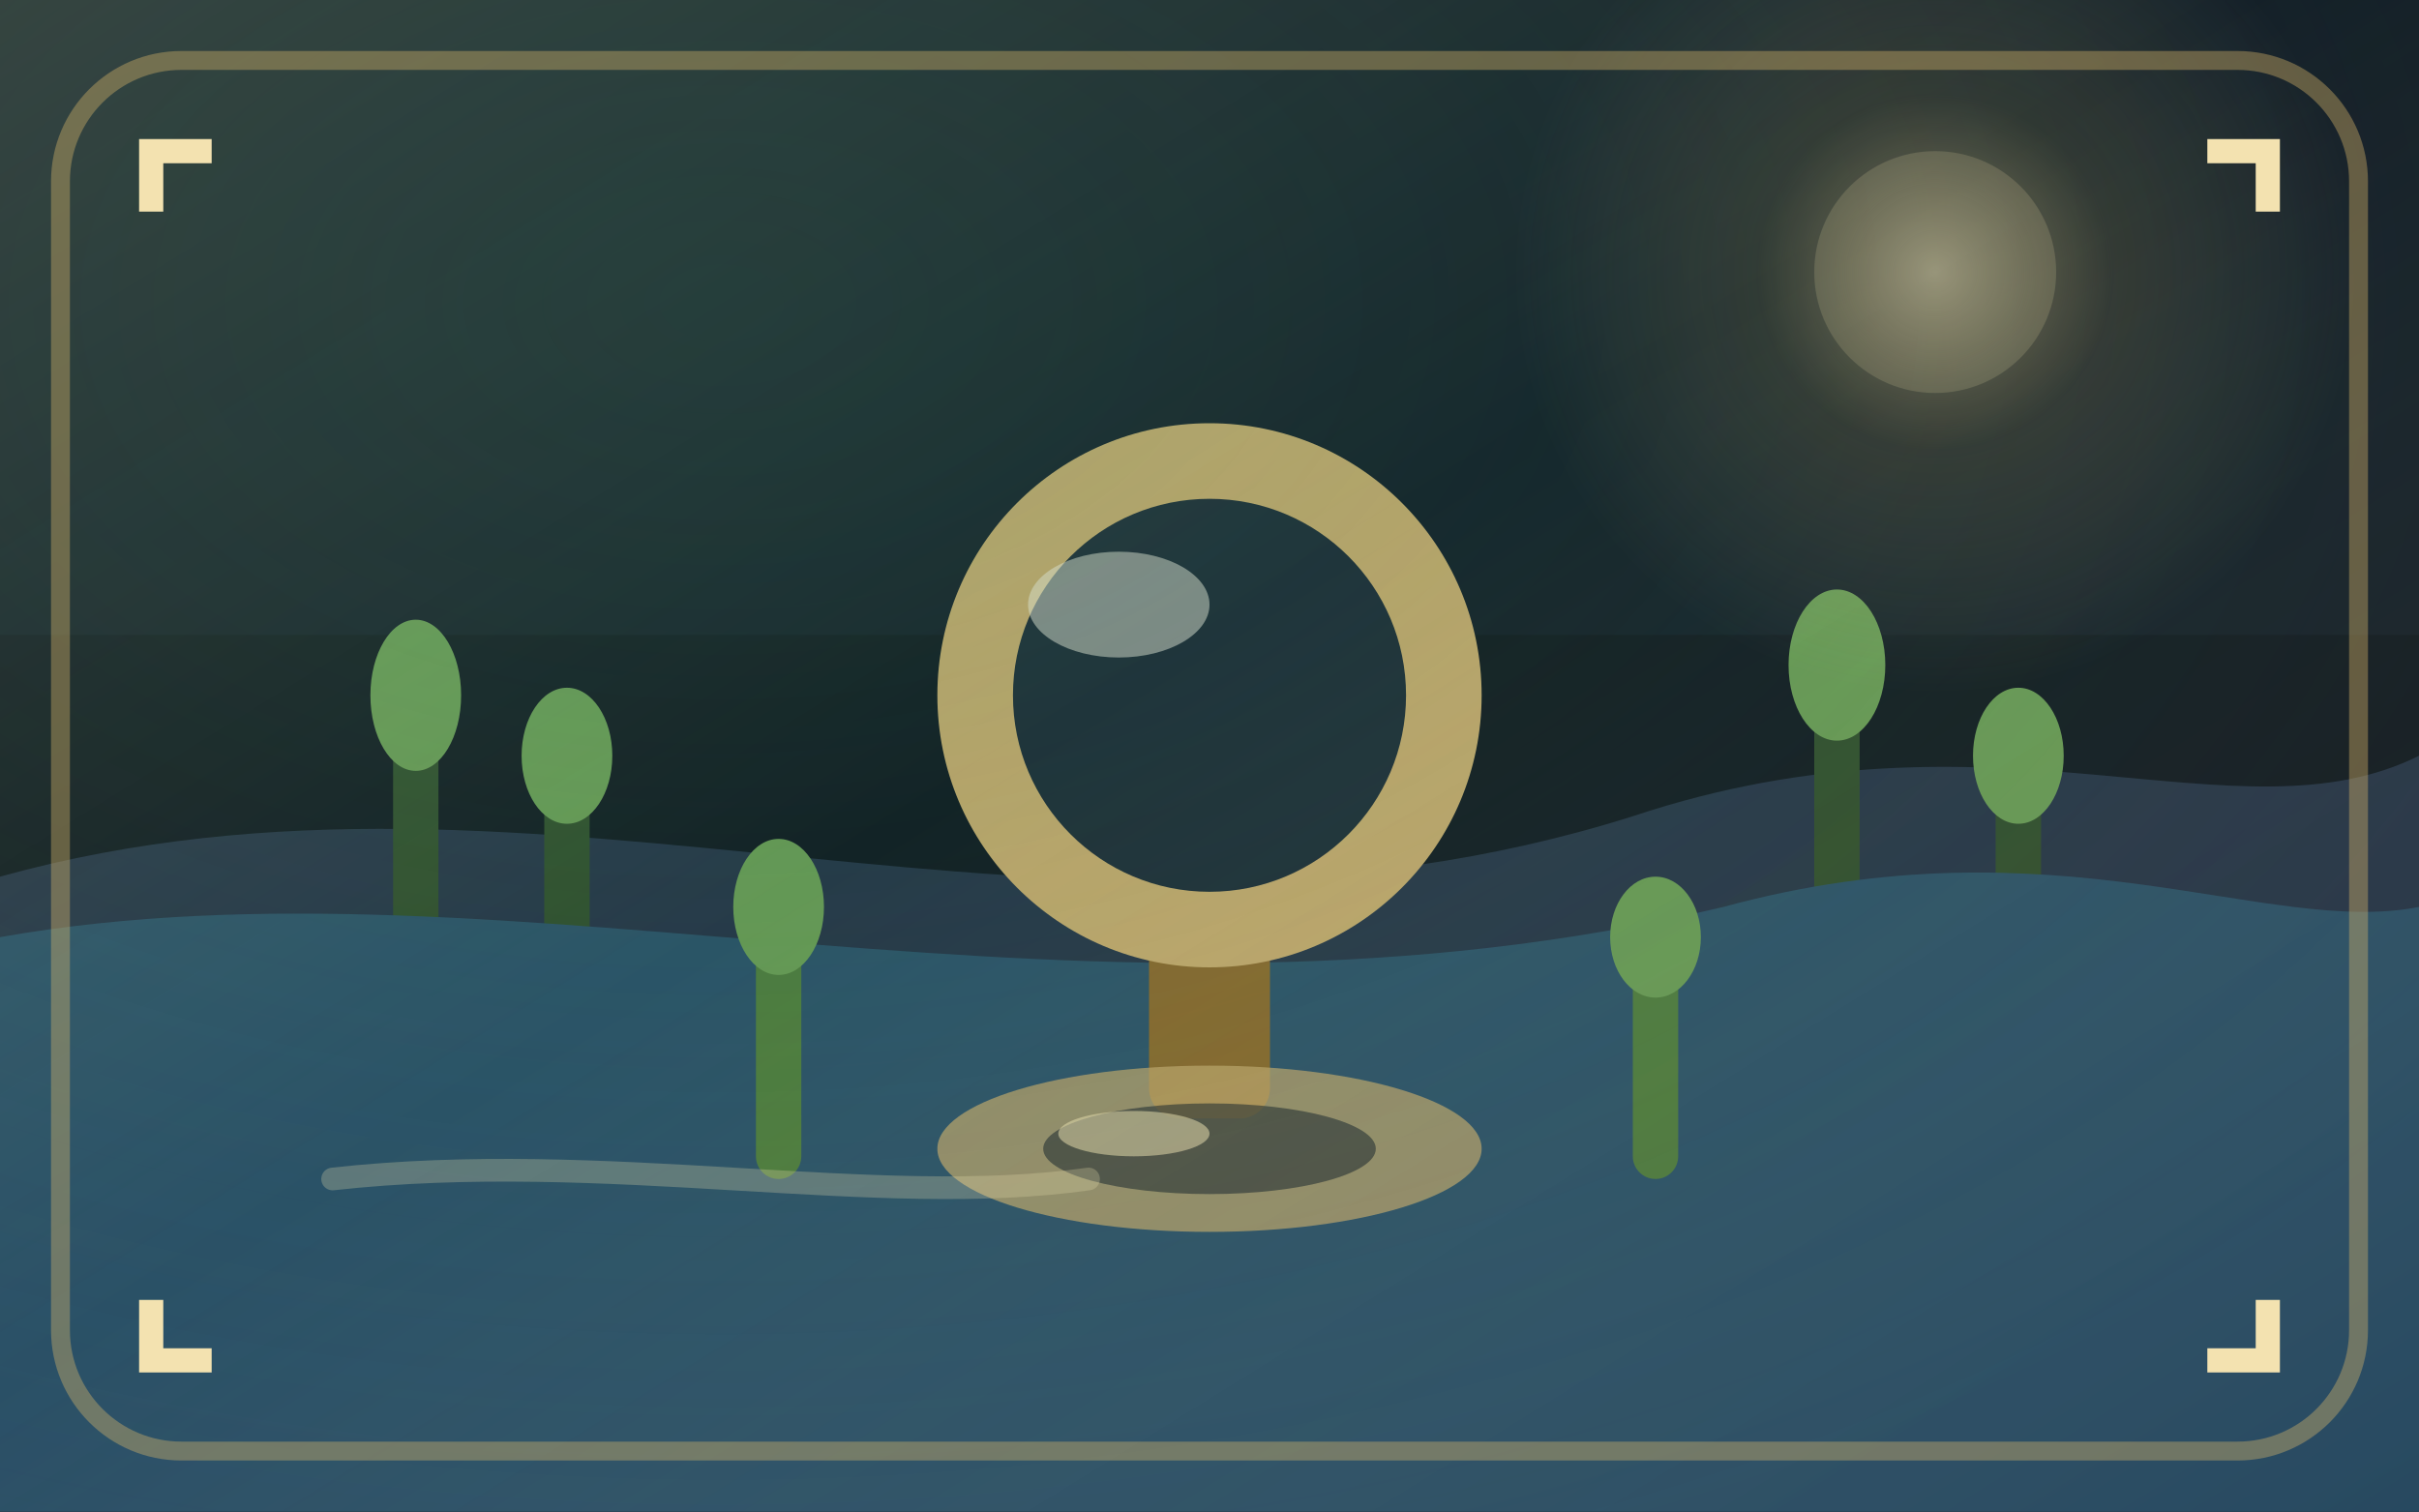
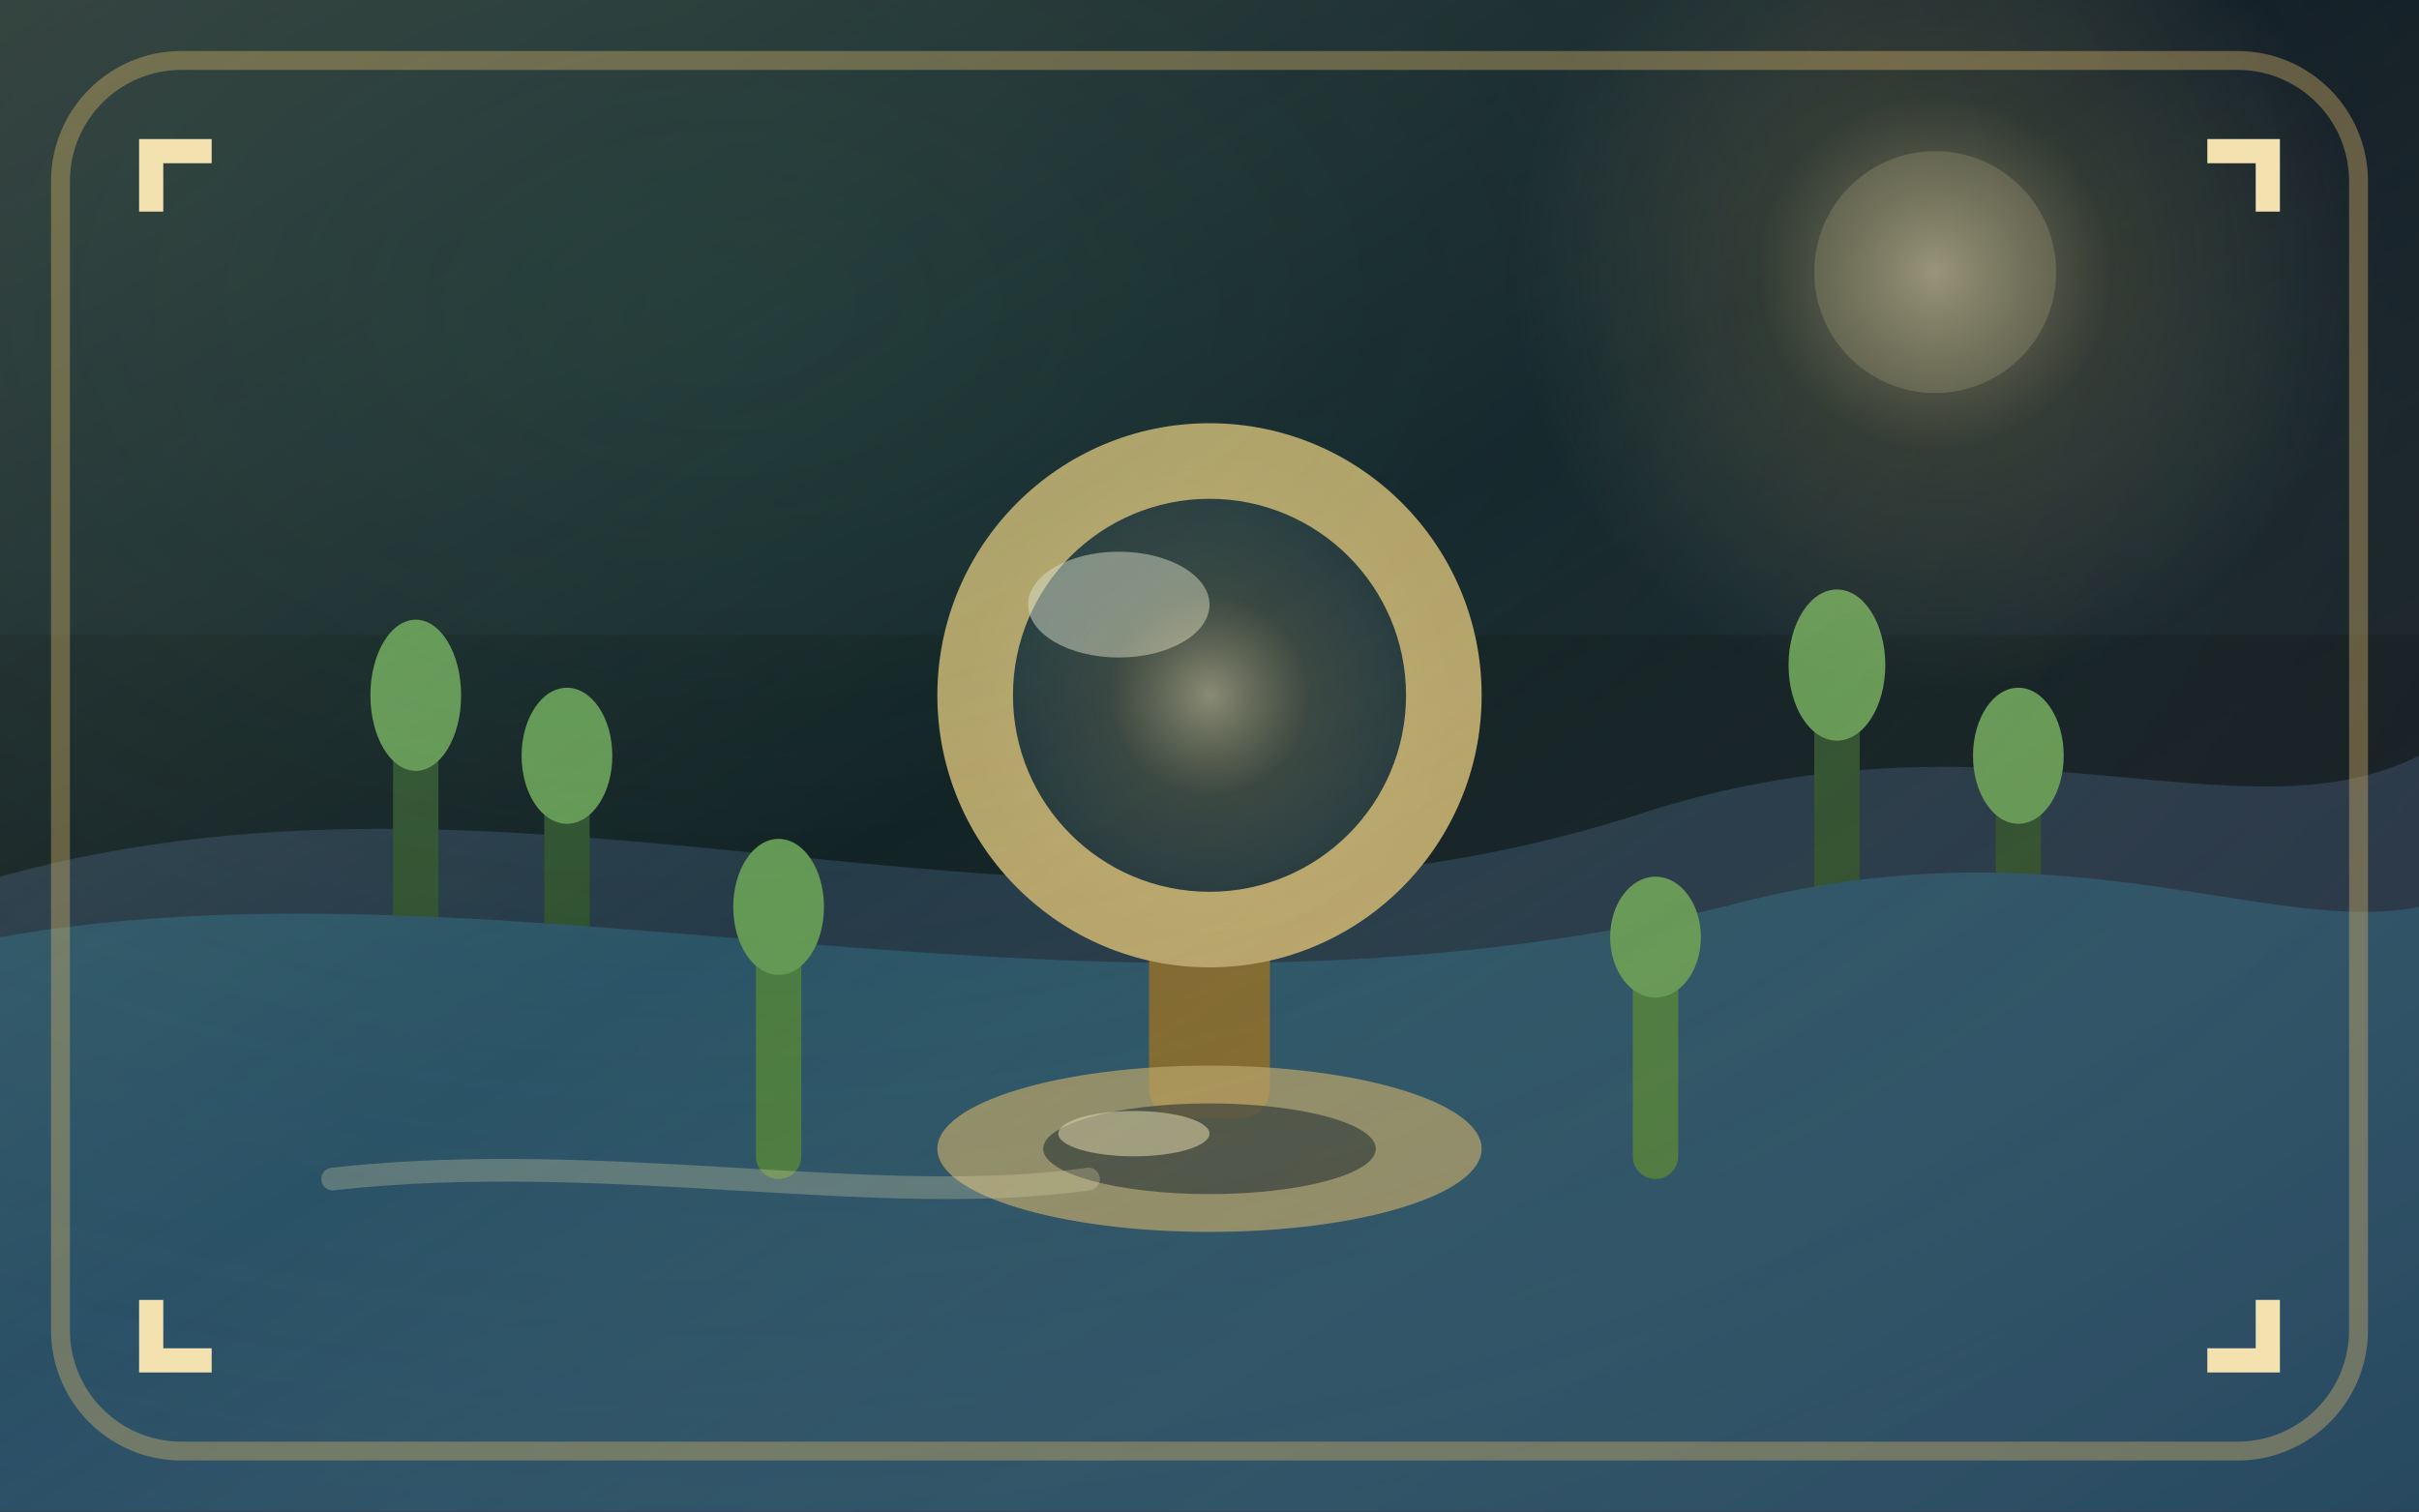
<svg xmlns="http://www.w3.org/2000/svg" viewBox="0 0 160 100">
  <defs id="lq-grade-defs">
    <linearGradient id="lq-key" x1="0" y1="0" x2="1" y2="1">
      <stop offset="0" stop-color="#f3e2b0" stop-opacity="0.16" />
      <stop offset="0.46" stop-color="#f3e2b0" stop-opacity="0" />
      <stop offset="1" stop-color="#163044" stop-opacity="0.18" />
    </linearGradient>
    <radialGradient id="lq-tint" cx="0.3" cy="0.2" r="0.9">
      <stop offset="0" stop-color="#2f8a6a" stop-opacity="0.22" />
      <stop offset="1" stop-color="#2f8a6a" stop-opacity="0" />
    </radialGradient>
    <radialGradient id="lq-gold" cx="0.5" cy="0.5" r="0.5">
      <stop offset="0" stop-color="#f3e2b0" stop-opacity="0.5" />
      <stop offset="0.42" stop-color="#d7b56a" stop-opacity="0.14" />
      <stop offset="1" stop-color="#f3e2b0" stop-opacity="0" />
    </radialGradient>
  </defs>
  <rect width="160" height="100" fill="#0e141c" />
  <rect width="160" height="42" fill="#121a24" />
  <circle cx="128" cy="18" r="8" fill="#f3e2b0" opacity="0.18" />
  <path d="M0 58 C36 48 70 66 108 54 C132 46 148 56 160 50 V100 H0 Z" fill="#243044" />
  <path d="M0 72 C40 64 80 80 120 70 C140 66 152 74 160 70 V100 H0 Z" fill="#2a4e66" />
  <path d="M0 86 C50 80 100 92 160 84 V100 H0 Z" fill="#1c2733" />
-   <ellipse id="lq-shadow" cx="80" cy="91" rx="46" ry="4" fill="#0a0f15" opacity="0.34" />
+   <ellipse id="lq-shadow" cx="86" cy="84" rx="22" ry="3.6" fill="#0a0f15" opacity="0.34" />
  <g fill="#2f4a28">
    <rect x="26" y="46" width="3" height="18" rx="1.5" />
    <rect x="36" y="50" width="3" height="20" rx="1.5" />
    <rect x="120" y="44" width="3" height="22" rx="1.5" />
    <rect x="132" y="50" width="3" height="18" rx="1.5" />
  </g>
  <g fill="#6a9a52">
    <ellipse cx="27.5" cy="46" rx="3" ry="5" />
    <ellipse cx="37.5" cy="50" rx="3" ry="4.5" />
    <ellipse cx="121.5" cy="44" rx="3.2" ry="5" />
    <ellipse cx="133.5" cy="50" rx="3" ry="4.5" />
  </g>
  <path d="M0 62 C34 56 72 70 114 60 C136 54 150 62 160 60 V100 H0 Z" fill="#2a4e66" />
  <rect x="76" y="58" width="8" height="16" rx="2" fill="#8a6528" />
  <circle cx="80" cy="46" r="18" fill="#c8a86a" />
  <circle cx="80" cy="46" r="13" fill="#1c2733" />
  <ellipse cx="74" cy="40" rx="6" ry="3.5" fill="#f6efe0" opacity="0.5" />
  <ellipse cx="80" cy="76" rx="18" ry="5.5" fill="#c8a86a" opacity="0.7" />
  <ellipse cx="80" cy="76" rx="11" ry="3" fill="#121a24" opacity="0.55" />
  <ellipse cx="75" cy="75" rx="5" ry="1.5" fill="#f3e2b0" opacity="0.55" />
  <g fill="#4f7a3a">
    <rect x="50" y="60" width="3" height="18" rx="1.5" />
    <rect x="108" y="62" width="3" height="16" rx="1.5" />
  </g>
  <ellipse cx="51.5" cy="60" rx="3" ry="4.5" fill="#6a9a52" />
  <ellipse cx="109.5" cy="62" rx="3" ry="4" fill="#6a9a52" />
  <path d="M22 78 C40 76 58 80 72 78" fill="none" stroke="#f3e2b0" stroke-opacity="0.28" stroke-width="1.5" stroke-linecap="round" />
  <g id="lq-grade" pointer-events="none">
    <rect width="160" height="100" fill="url(#lq-key)" />
    <rect width="160" height="100" fill="url(#lq-tint)" />
    <circle cx="128" cy="18" r="28" fill="url(#lq-gold)" />
+     <circle id="lq-lamp" cx="80" cy="46" r="16" fill="url(#lq-gold)" />
  </g>
  <rect x="4" y="4" width="152" height="92" rx="8" fill="none" stroke="#d7b56a" stroke-opacity="0.4" stroke-width="1.25" />
  <g fill="none" stroke="#f3e2b0" stroke-width="1.6" stroke-linecap="butt">
    <path d="M10 14 V10 H14" />
    <path d="M146 10 H150 V14" />
    <path d="M10 86 V90 H14" />
    <path d="M150 86 V90 H146" />
  </g>
</svg>
